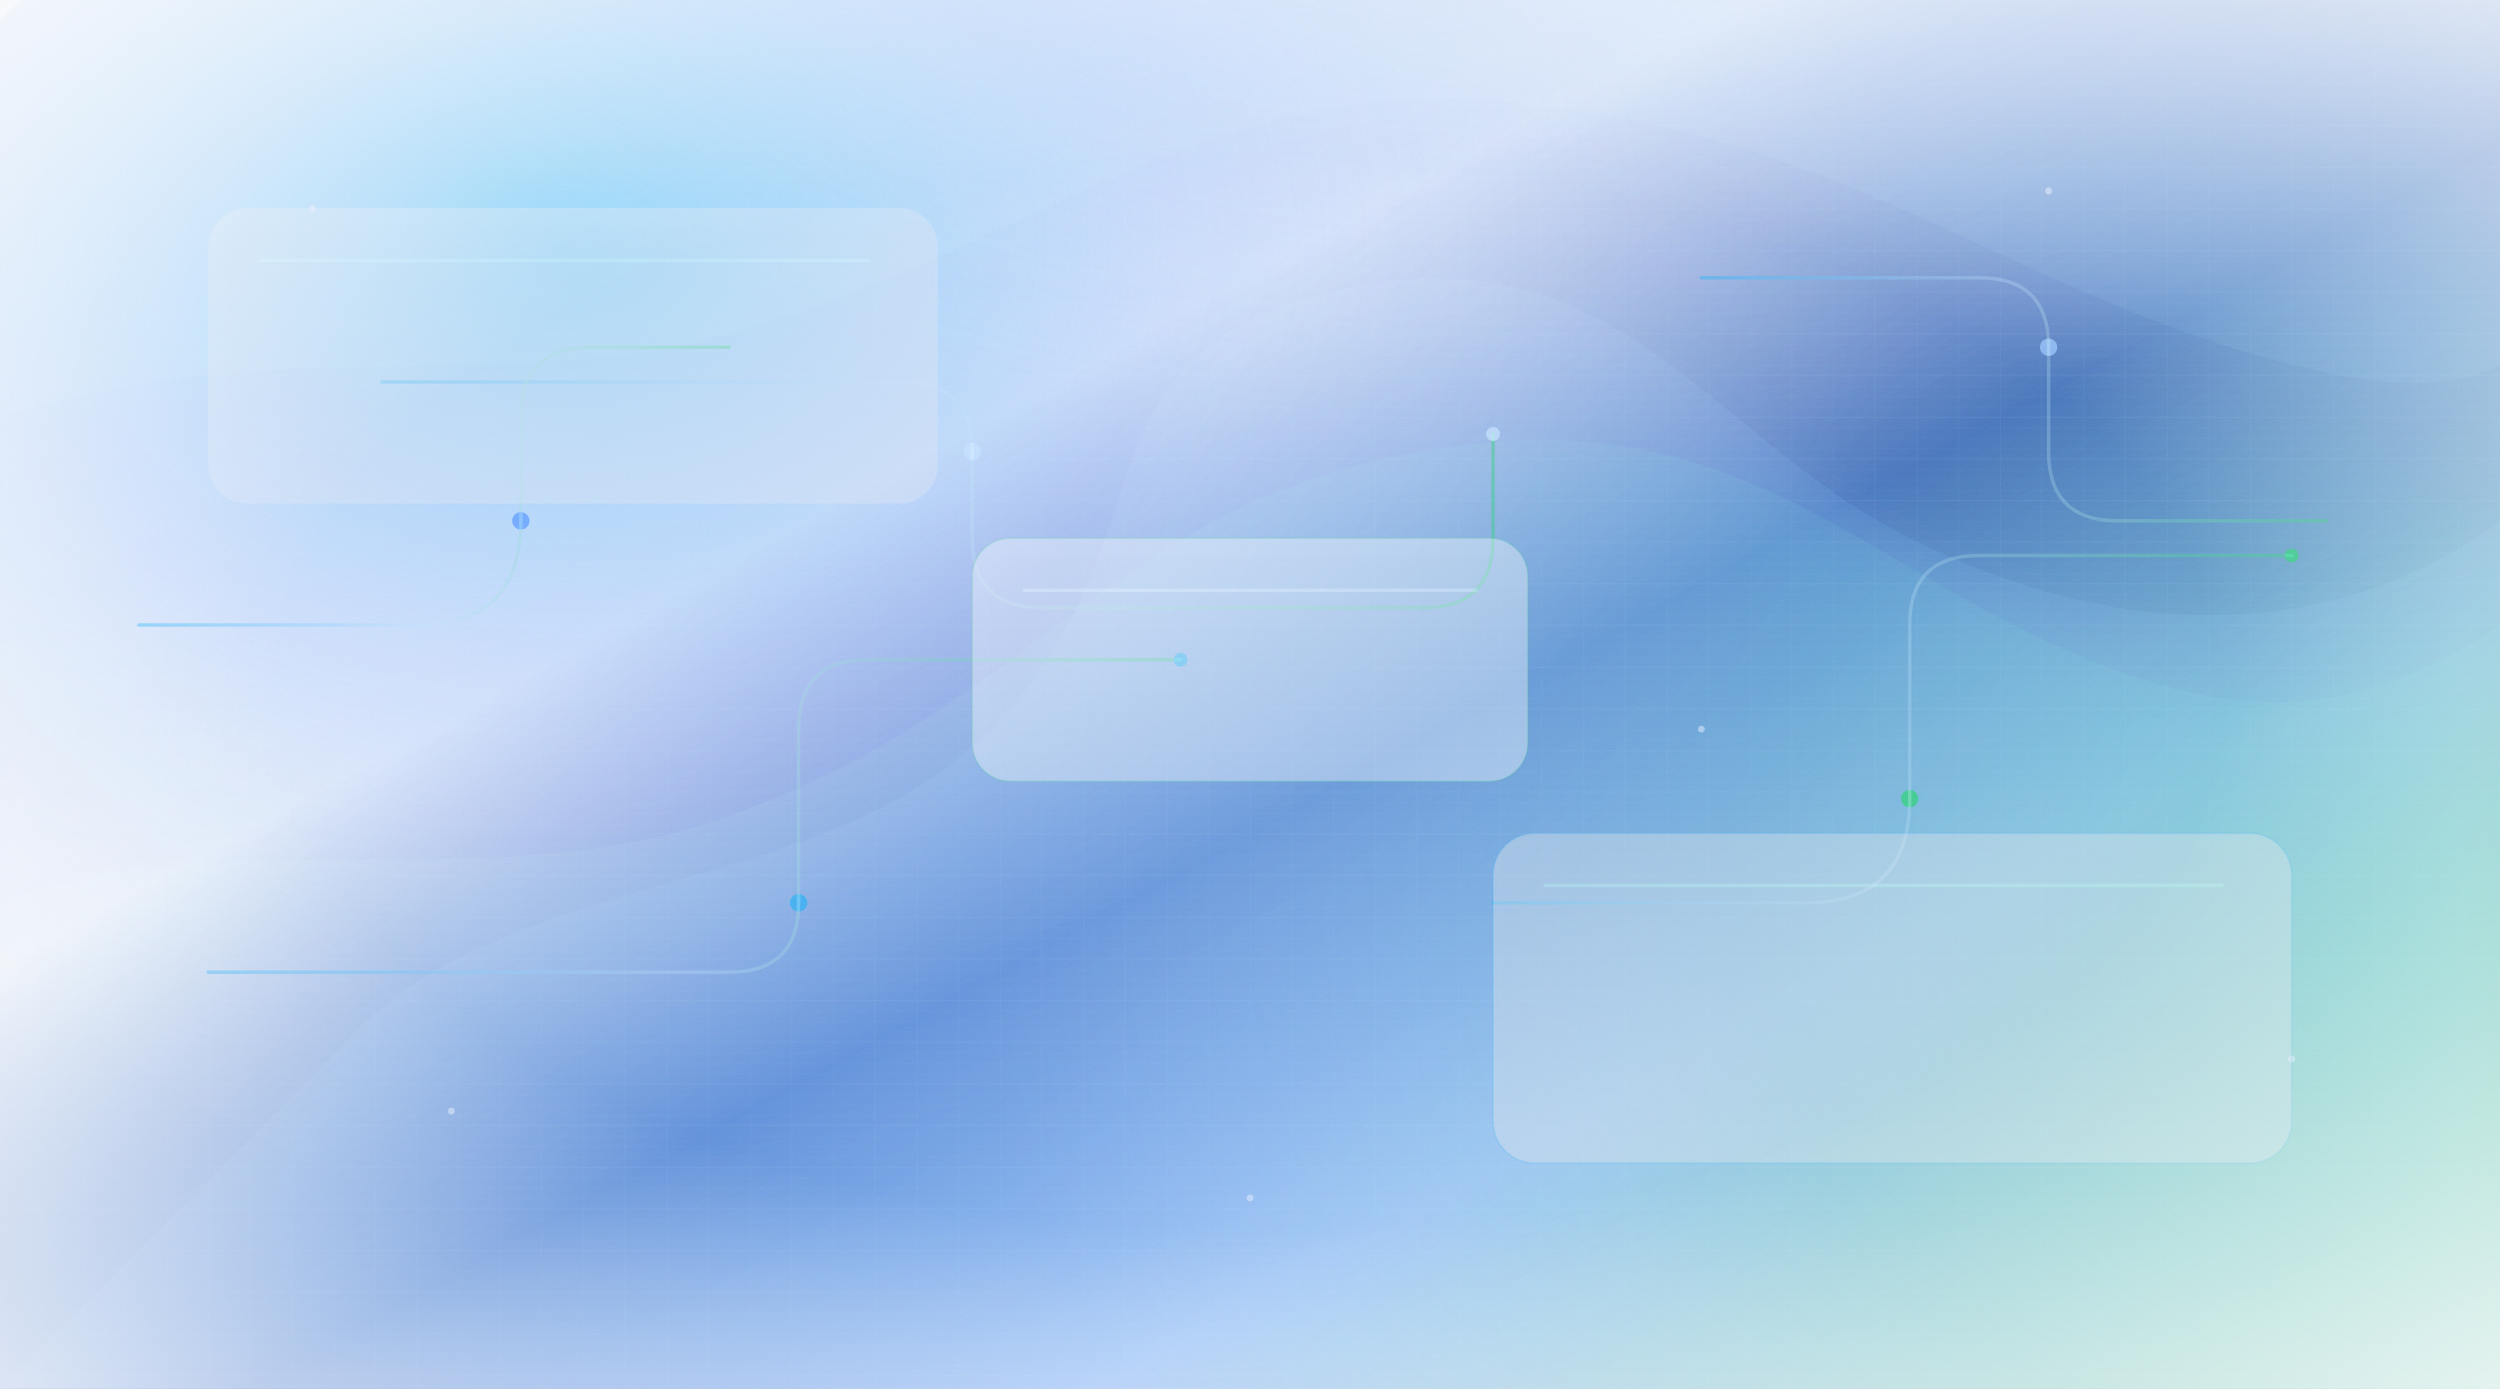
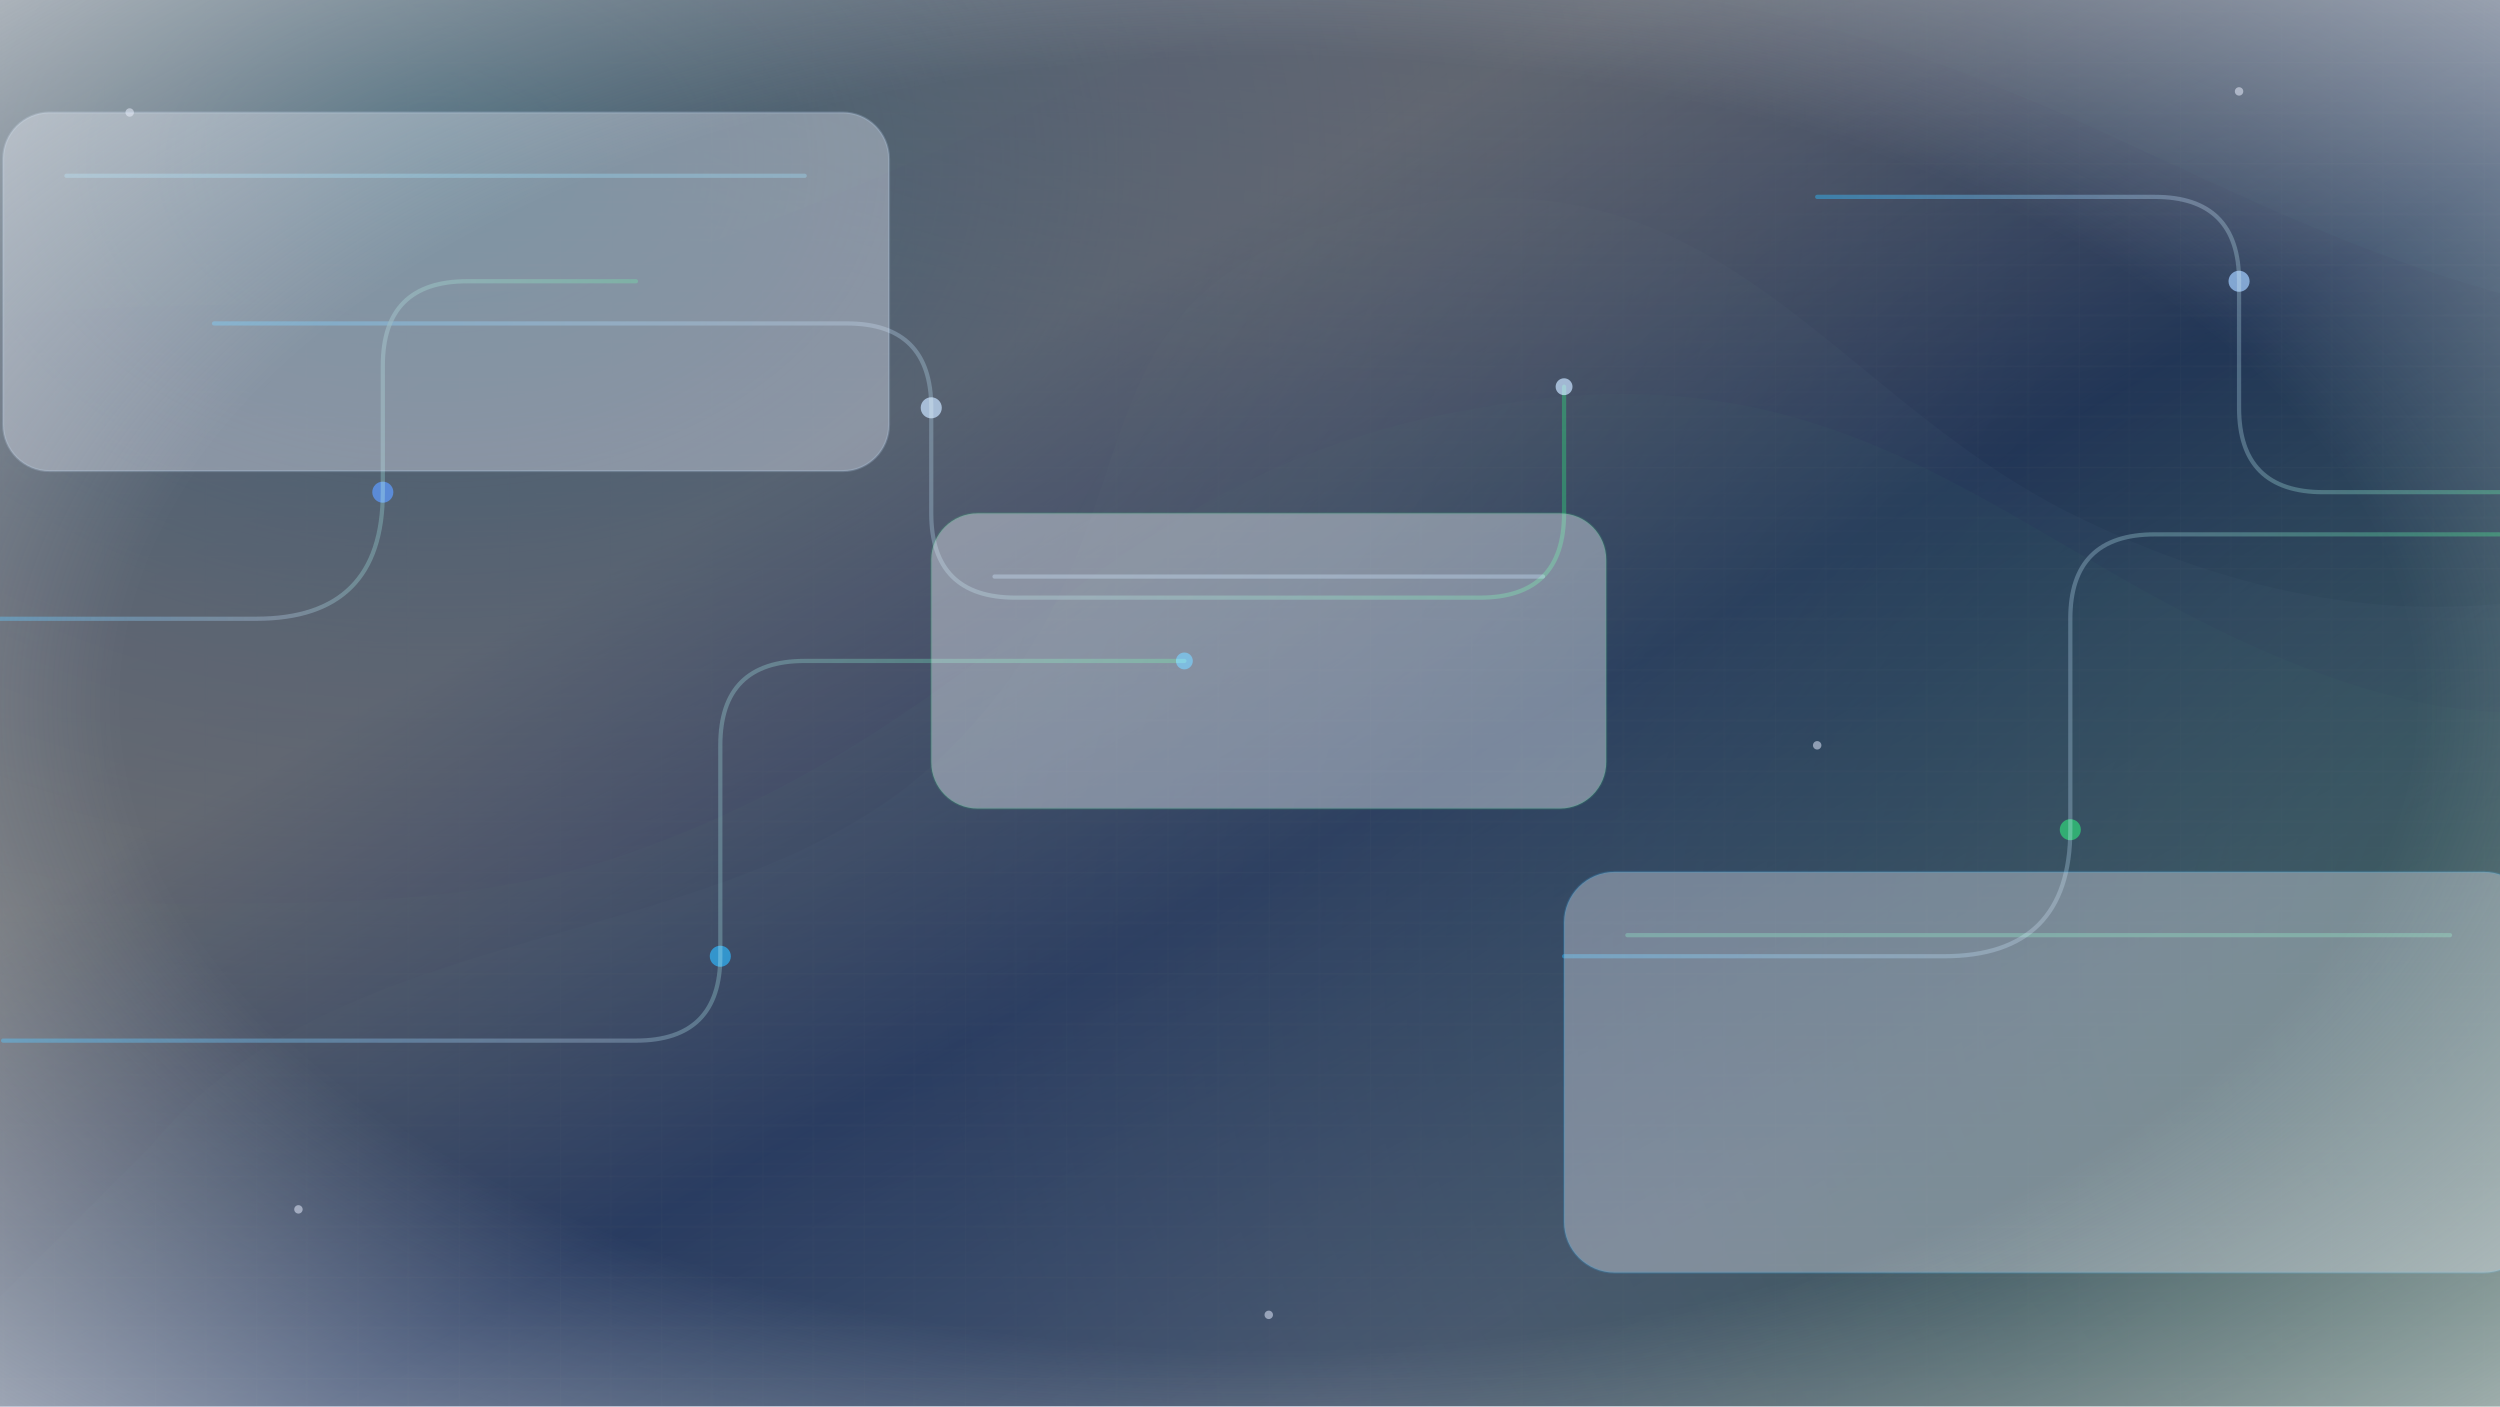
- <svg xmlns="http://www.w3.org/2000/svg" width="100%" height="800" viewBox="0 0 1440 800" preserveAspectRatio="xMidYMid slice">
+ <svg xmlns="http://www.w3.org/2000/svg" width="100%" height="100%" preserveAspectRatio="xMidYMid slice" viewBox="0 0 1600 900">
  <defs>
-     <linearGradient id="bgGrad" x1="0" y1="0" x2="1" y2="1">
-       <stop offset="0" stop-color="#F8FAFC" />
-       <stop offset="0.35" stop-color="#EEF3FC" />
-       <stop offset="0.55" stop-color="#2F54C3" stop-opacity="0.85" />
-       <stop offset="0.72" stop-color="#4C82F3" stop-opacity="0.55" />
-       <stop offset="1" stop-color="#2BA66D" stop-opacity="0.35" />
+     <radialGradient id="b" cx="35%" cy="35%" r="60%">
+       <stop offset="0" stop-color="#30b2f6" stop-opacity=".55" />
+       <stop offset=".45" stop-color="#5d9cff" stop-opacity=".22" />
+       <stop offset="1" stop-color="#f8fafc" stop-opacity="0" />
+     </radialGradient>
+     <radialGradient id="c" cx="78%" cy="55%" r="65%">
+       <stop offset="0" stop-color="#30d17a" stop-opacity=".38" />
+       <stop offset=".55" stop-color="#2ba66d" stop-opacity=".18" />
+       <stop offset="1" stop-color="#f8fafc" stop-opacity="0" />
+     </radialGradient>
+     <radialGradient id="d" cx="55%" cy="10%" r="60%">
+       <stop offset="0" stop-color="#9cc9ff" stop-opacity=".35" />
+       <stop offset=".55" stop-color="#4c82f3" stop-opacity=".12" />
+       <stop offset="1" stop-color="#f8fafc" stop-opacity="0" />
+     </radialGradient>
+     <radialGradient id="h" cx="50%" cy="50%" r="70%">
+       <stop offset="55%" stop-color="#f8fafc" stop-opacity="0" />
+       <stop offset="100%" stop-color="#f8fafc" stop-opacity=".78" />
+     </radialGradient>
+     <linearGradient id="a" x1="0" x2="1" y1="0" y2="1">
+       <stop offset="0" stop-color="#f8fafc" />
+       <stop offset=".35" stop-color="#eef3fc" />
+       <stop offset=".55" stop-color="#2f54c3" stop-opacity=".85" />
+       <stop offset=".72" stop-color="#4c82f3" stop-opacity=".55" />
+       <stop offset="1" stop-color="#2ba66d" stop-opacity=".35" />
    </linearGradient>
-     <radialGradient id="glowBlue" cx="35%" cy="35%" r="60%">
-       <stop offset="0" stop-color="#30B2F6" stop-opacity="0.55" />
-       <stop offset="0.45" stop-color="#5D9CFF" stop-opacity="0.22" />
-       <stop offset="1" stop-color="#F8FAFC" stop-opacity="0" />
-     </radialGradient>
-     <radialGradient id="glowGreen" cx="78%" cy="55%" r="65%">
-       <stop offset="0" stop-color="#30D17A" stop-opacity="0.38" />
-       <stop offset="0.55" stop-color="#2BA66D" stop-opacity="0.18" />
-       <stop offset="1" stop-color="#F8FAFC" stop-opacity="0" />
-     </radialGradient>
-     <radialGradient id="glowIce" cx="55%" cy="10%" r="60%">
-       <stop offset="0" stop-color="#9CC9FF" stop-opacity="0.35" />
-       <stop offset="0.55" stop-color="#4C82F3" stop-opacity="0.12" />
-       <stop offset="1" stop-color="#F8FAFC" stop-opacity="0" />
-     </radialGradient>
-     <pattern id="grid" width="48" height="48" patternUnits="userSpaceOnUse">
-       <path d="M 48 0 H 0 V 48" fill="none" stroke="#C7E2FF" stroke-opacity="0.10" stroke-width="1" />
-       <path d="M 24 0 V 48 M 0 24 H 48" fill="none" stroke="#C7E2FF" stroke-opacity="0.06" stroke-width="1" />
+     <linearGradient id="g" x1="0" x2="1" y1="0" y2="0">
+       <stop offset="0" stop-color="#30b2f6" stop-opacity=".9" />
+       <stop offset=".5" stop-color="#c7e2ff" stop-opacity=".55" />
+       <stop offset="1" stop-color="#30d17a" stop-opacity=".8" />
+     </linearGradient>
+     <pattern id="e" width="48" height="48" patternUnits="userSpaceOnUse">
+       <path fill="none" stroke="#c7e2ff" stroke-opacity=".1" d="M48 0H0v48" />
+       <path fill="none" stroke="#c7e2ff" stroke-opacity=".06" d="M24 0v48M0 24h48" />
    </pattern>
-     <pattern id="scanlines" width="6" height="6" patternUnits="userSpaceOnUse">
-       <rect width="6" height="1" y="0" fill="#FFFFFF" opacity="0.06" />
+     <pattern id="f" width="6" height="6" patternUnits="userSpaceOnUse">
+       <path fill="#fff" d="M0 0h6v1H0z" opacity=".06" />
    </pattern>
-     <filter id="noise" x="-20%" y="-20%" width="140%" height="140%">
-       <feTurbulence type="fractalNoise" baseFrequency="0.9" numOctaves="2" stitchTiles="stitch" />
-       <feColorMatrix type="matrix" values="         1 0 0 0 0         0 1 0 0 0         0 0 1 0 0         0 0 0 0.12 0" />
-     </filter>
-     <filter id="softGlow" x="-30%" y="-30%" width="160%" height="160%">
-       <feGaussianBlur stdDeviation="18" result="b" />
-       <feColorMatrix in="b" type="matrix" values="         1 0 0 0 0         0 1 0 0 0         0 0 1 0 0         0 0 0 0.9 0" result="g" />
-       <feMerge>
-         <feMergeNode in="g" />
-         <feMergeNode in="SourceGraphic" />
-       </feMerge>
-     </filter>
-     <filter id="glass" x="-20%" y="-20%" width="140%" height="140%">
-       <feGaussianBlur stdDeviation="6" result="blur" />
-       <feSpecularLighting in="blur" surfaceScale="2" specularConstant="0.35" specularExponent="24" lighting-color="#FFFFFF" result="spec">
-         <feDistantLight azimuth="220" elevation="35" />
-       </feSpecularLighting>
-       <feComposite in="spec" in2="SourceAlpha" operator="in" result="specIn" />
-       <feMerge>
-         <feMergeNode in="SourceGraphic" />
-         <feMergeNode in="specIn" />
-       </feMerge>
-     </filter>
-     <radialGradient id="vignette" cx="50%" cy="50%" r="70%">
-       <stop offset="55%" stop-color="#F8FAFC" stop-opacity="0" />
-       <stop offset="100%" stop-color="#F8FAFC" stop-opacity="0.78" />
-     </radialGradient>
-     <linearGradient id="circuitGrad" x1="0" y1="0" x2="1" y2="0">
-       <stop offset="0" stop-color="#30B2F6" stop-opacity="0.9" />
-       <stop offset="0.5" stop-color="#C7E2FF" stop-opacity="0.55" />
-       <stop offset="1" stop-color="#30D17A" stop-opacity="0.8" />
-     </linearGradient>
  </defs>
-   <rect width="1440" height="800" fill="#F8FAFC" />
-   <g id="layer0" data-depth="0.06">
-     <rect width="1440" height="800" fill="url(#bgGrad)" />
-     <ellipse cx="520" cy="280" rx="640" ry="460" fill="url(#glowBlue)" />
-     <ellipse cx="1120" cy="470" rx="760" ry="520" fill="url(#glowGreen)" />
-     <ellipse cx="820" cy="120" rx="640" ry="360" fill="url(#glowIce)" />
+   <path fill="#f8fafc" d="M-160-90h1944V990H-160z" />
+   <g data-depth=".06" transform="translate(-160 -90) scale(1.35)">
+     <path fill="url(#a)" d="M0 0h1440v800H0z" />
+     <ellipse cx="520" cy="280" fill="url(#b)" rx="640" ry="460" />
+     <ellipse cx="1120" cy="470" fill="url(#c)" rx="760" ry="520" />
+     <ellipse cx="820" cy="120" fill="url(#d)" rx="640" ry="360" />
  </g>
-   <g id="layer1" data-depth="0.12" filter="url(#softGlow)" style="mix-blend-mode:screen">
-     <path d="M190,610 C280,500 460,520 560,430 C680,320 610,210 760,170 C930,125 980,250 1100,310 C1240,380 1360,360 1440,300 L1440,800 L0,800 Z" fill="#4C82F3" opacity="0.14" />
-     <path d="M0,520 C140,470 280,520 420,470 C600,405 640,290 820,260 C1010,225 1080,340 1230,390 C1320,420 1380,400 1440,360 L1440,800 L0,800 Z" fill="#30D17A" opacity="0.10" />
-     <path d="M0,240 C160,190 290,230 430,190 C620,130 700,40 880,60 C1070,80 1160,170 1320,210 C1390,228 1420,220 1440,210 L1440,0 L0,0 Z" fill="#30B2F6" opacity="0.10" />
+   <g data-depth=".12" style="mix-blend-mode:screen">
+     <path fill="#4c82f3" d="M96.5 733.5C218 585 461 612 596 490.5c162-148.5 67.5-297 270-351 229.5-60.75 297 108 459 189 189 94.5 351 67.5 459-13.5v675H-160Z" opacity=".14" />
+     <path fill="#30d17a" d="M-160 612c189-67.5 378 0 567-67.5 243-87.75 297-243 540-283.5 256.5-47.25 351 108 553.5 175.5C1622 477 1703 450 1784 396v594H-160Z" opacity=".1" />
+     <path fill="#30b2f6" d="M-160 234c216-67.5 391.5-13.5 580.5-67.5C677 85.5 785-36 1028-9c256.5 27 378 148.5 594 202.5 94.5 24.3 135 13.5 162 0V-90H-160Z" opacity=".1" />
  </g>
-   <g id="layer2" data-depth="0.18">
-     <rect width="1440" height="800" fill="url(#grid)" opacity="0.65" />
-     <rect width="1440" height="800" fill="url(#scanlines)" opacity="0.25" />
-     <rect width="1440" height="800" filter="url(#noise)" opacity="0.55" />
+   <g data-depth=".18">
+     <path fill="url(#e)" d="M0 0h1440v800H0z" opacity=".65" transform="translate(-160 -90) scale(1.35)" />
+     <path fill="url(#f)" d="M0 0h1440v800H0z" opacity=".25" transform="translate(-160 -90) scale(1.35)" />
+     <path d="M-160-90h1944V990H-160z" opacity=".55" />
  </g>
-   <g id="layer3" data-depth="0.28" opacity="0.95">
-     <g fill="none" stroke="url(#circuitGrad)" stroke-width="2" stroke-linecap="round" stroke-linejoin="round" opacity="0.55">
-       <path d="M120 560 H420 Q460 560 460 520 V420 Q460 380 500 380 H680" />
-       <path d="M220 220 H520 Q560 220 560 260 V310 Q560 350 600 350 H820 Q860 350 860 310 V250" />
-       <path d="M860 520 H1040 Q1100 520 1100 460 V360 Q1100 320 1140 320 H1320" />
-       <path d="M980 160 H1140 Q1180 160 1180 200 V260 Q1180 300 1220 300 H1340" />
-       <path d="M80 360 H240 Q300 360 300 300 V240 Q300 200 340 200 H420" />
+   <g data-depth=".28" opacity=".95">
+     <g fill="none" stroke="url(#g)" stroke-linecap="round" stroke-linejoin="round" stroke-width="2" opacity=".55" transform="translate(-160 -90) scale(1.35)">
+       <path d="M120 560h300q40 0 40-40V420q0-40 40-40h180" />
+       <path d="M220 220h300q40 0 40 40v50q0 40 40 40h220q40 0 40-40v-60" />
+       <path d="M860 520h180q60 0 60-60V360q0-40 40-40h180" />
+       <path d="M980 160h160q40 0 40 40v60q0 40 40 40h120" />
+       <path d="M80 360h160q60 0 60-60v-60q0-40 40-40h80" />
    </g>
-     <g opacity="0.75" style="mix-blend-mode:screen">
-       <circle cx="460" cy="520" r="5" fill="#30B2F6" />
-       <circle cx="560" cy="260" r="5" fill="#C7E2FF" />
-       <circle cx="1100" cy="460" r="5" fill="#30D17A" />
-       <circle cx="1180" cy="200" r="5" fill="#9CC9FF" />
-       <circle cx="300" cy="300" r="5" fill="#5D9CFF" />
-       <circle cx="680" cy="380" r="4" fill="#30B2F6" />
-       <circle cx="1320" cy="320" r="4" fill="#30D17A" />
-       <circle cx="860" cy="250" r="4" fill="#C7E2FF" />
+     <g opacity=".75" style="mix-blend-mode:screen" transform="translate(-160 -90) scale(1.35)">
+       <circle cx="460" cy="520" r="5" fill="#30b2f6" />
+       <circle cx="560" cy="260" r="5" fill="#c7e2ff" />
+       <circle cx="1100" cy="460" r="5" fill="#30d17a" />
+       <circle cx="1180" cy="200" r="5" fill="#9cc9ff" />
+       <circle cx="300" cy="300" r="5" fill="#5d9cff" />
+       <circle cx="680" cy="380" r="4" fill="#30b2f6" />
+       <circle cx="1320" cy="320" r="4" fill="#30d17a" />
+       <circle cx="860" cy="250" r="4" fill="#c7e2ff" />
    </g>
-     <g opacity="0.55">
-       <circle cx="180" cy="120" r="2" fill="#E4EBFF" />
-       <circle cx="260" cy="640" r="2" fill="#E4EBFF" />
-       <circle cx="720" cy="690" r="2" fill="#E4EBFF" />
-       <circle cx="1180" cy="110" r="2" fill="#E4EBFF" />
-       <circle cx="1320" cy="610" r="2" fill="#E4EBFF" />
-       <circle cx="980" cy="420" r="2" fill="#E4EBFF" />
+     <g fill="#e4ebff" opacity=".55" transform="translate(-160 -90) scale(1.35)">
+       <circle cx="180" cy="120" r="2" />
+       <circle cx="260" cy="640" r="2" />
+       <circle cx="720" cy="690" r="2" />
+       <circle cx="1180" cy="110" r="2" />
+       <circle cx="1320" cy="610" r="2" />
+       <circle cx="980" cy="420" r="2" />
    </g>
  </g>
-   <g id="layer4" data-depth="0.38">
-     <g filter="url(#glass)" opacity="0.92">
-       <rect x="120" y="120" width="420" height="170" rx="22" fill="#DFE7F4" fill-opacity="0.42" stroke="#C7E2FF" stroke-opacity="0.22" />
-       <rect x="860" y="480" width="460" height="190" rx="24" fill="#E4E7EF" fill-opacity="0.40" stroke="#30B2F6" stroke-opacity="0.20" />
-       <rect x="560" y="310" width="320" height="140" rx="22" fill="#F4F7FC" fill-opacity="0.42" stroke="#30D17A" stroke-opacity="0.16" />
+   <g data-depth=".38">
+     <g opacity=".92" transform="translate(-160 -90) scale(1.35)">
+       <rect width="420" height="170" x="120" y="120" fill="#dfe7f4" fill-opacity=".42" stroke="#c7e2ff" stroke-opacity=".22" rx="22" />
+       <rect width="460" height="190" x="860" y="480" fill="#e4e7ef" fill-opacity=".4" stroke="#30b2f6" stroke-opacity=".2" rx="24" />
+       <rect width="320" height="140" x="560" y="310" fill="#f4f7fc" fill-opacity=".42" stroke="#30d17a" stroke-opacity=".16" rx="22" />
    </g>
-     <g opacity="0.35" style="mix-blend-mode:screen">
-       <path d="M150 150 H500" stroke="#30B2F6" stroke-width="2" stroke-linecap="round" />
-       <path d="M590 340 H850" stroke="#9CC9FF" stroke-width="2" stroke-linecap="round" />
-       <path d="M890 510 H1280" stroke="#30D17A" stroke-width="2" stroke-linecap="round" />
+     <g stroke-linecap="round" stroke-width="2" opacity=".35" style="mix-blend-mode:screen">
+       <path stroke="#30b2f6" stroke-width="2.7" d="M42.5 112.5H515" />
+       <path stroke="#9cc9ff" stroke-width="2.7" d="M636.5 369h351" />
+       <path stroke="#30d17a" stroke-width="2.7" d="M1041.5 598.5H1568" />
    </g>
  </g>
-   <rect width="1440" height="800" fill="url(#vignette)" />
+   <path fill="url(#h)" d="M0 0h1440v800H0z" transform="translate(-160 -90) scale(1.35)" />
</svg>
